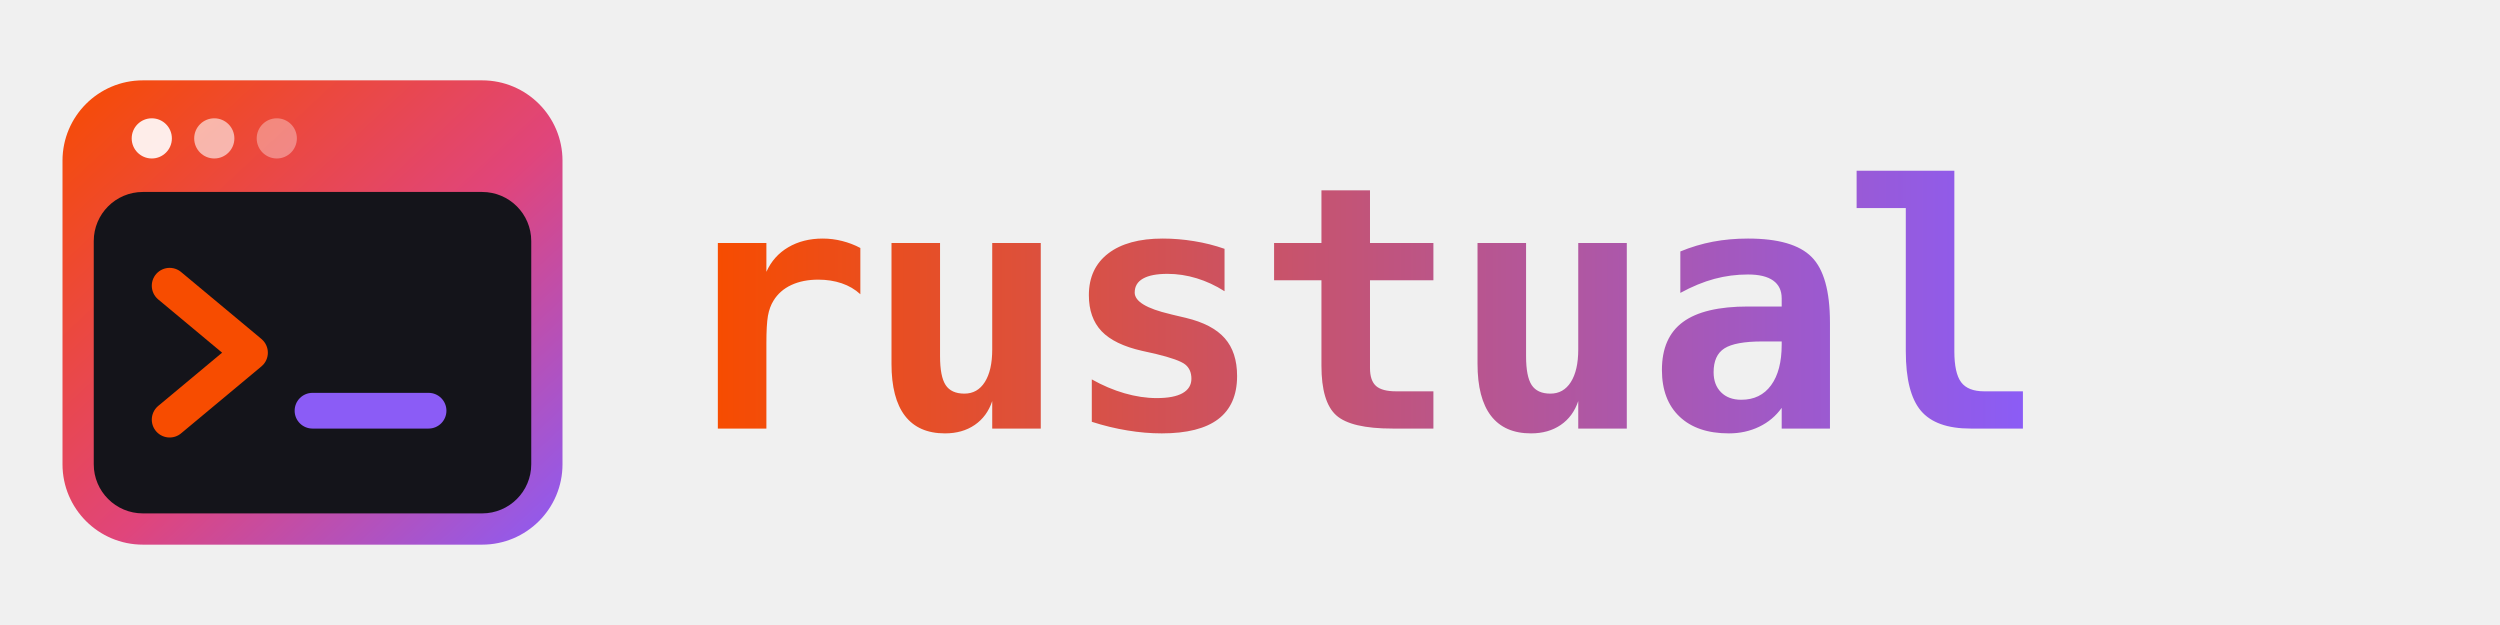
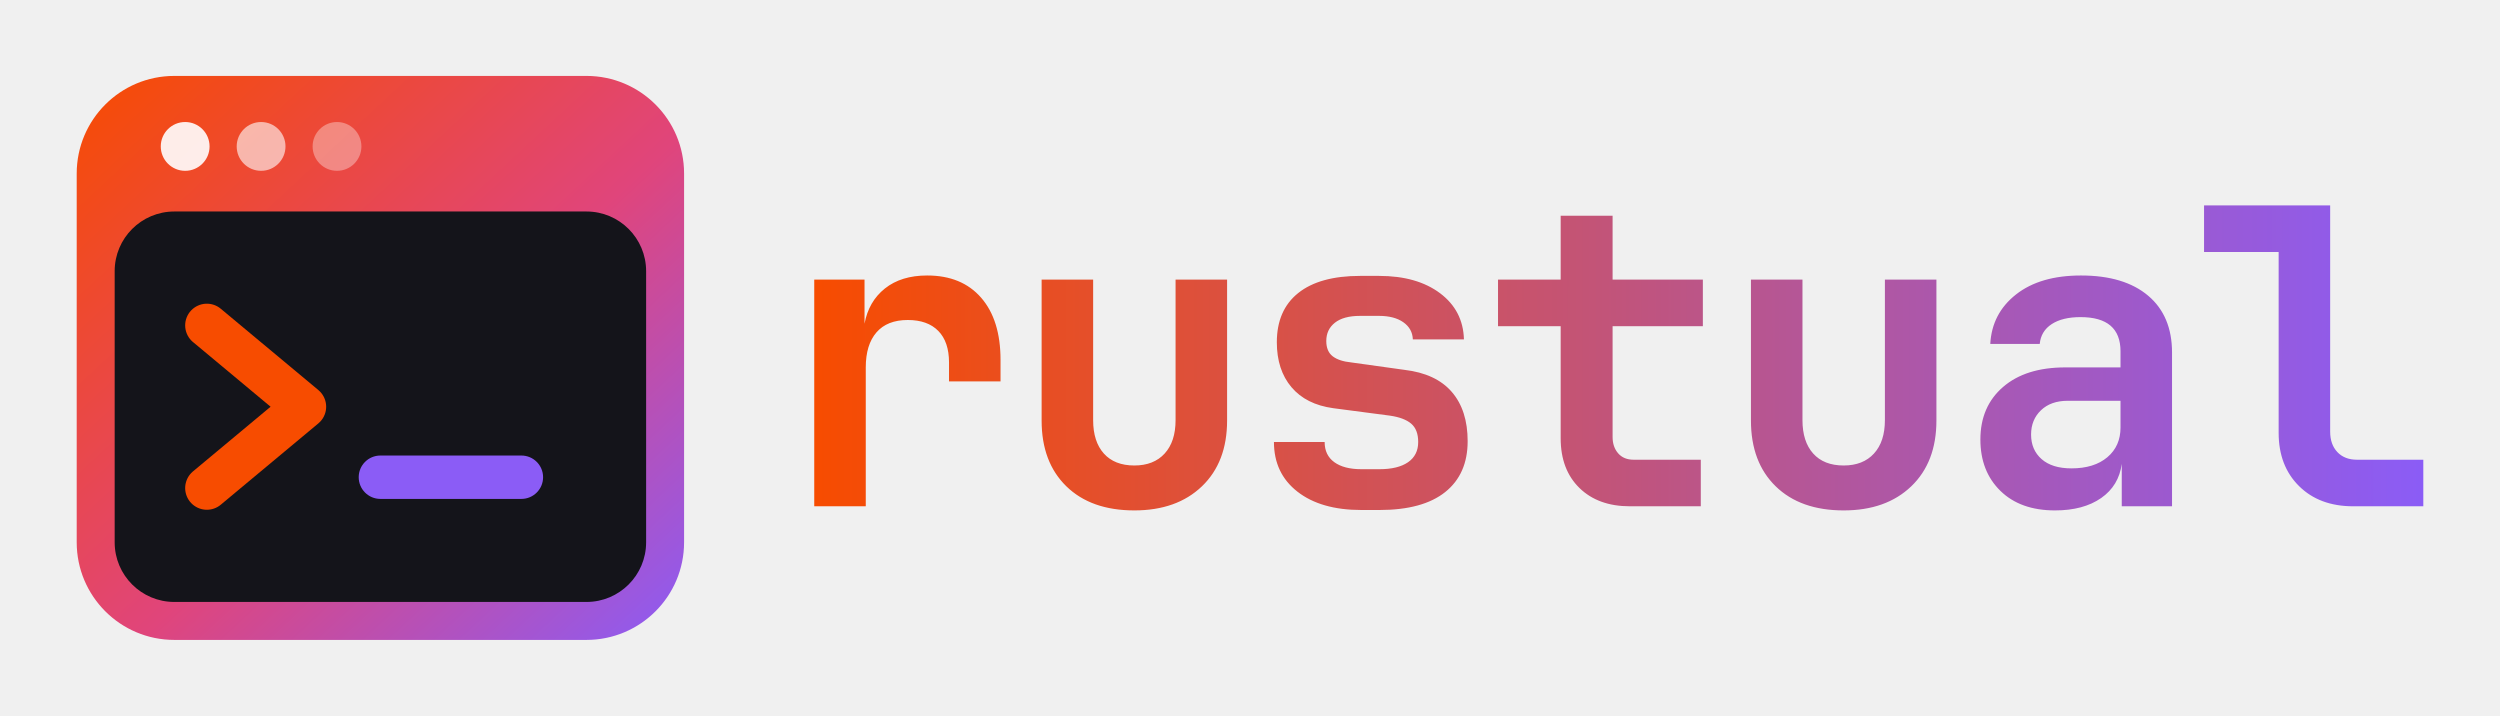
- <svg xmlns="http://www.w3.org/2000/svg" width="560" height="140" viewBox="0 0 560 140" role="img" aria-label="rustual">
+ <svg xmlns="http://www.w3.org/2000/svg" width="461" height="132" viewBox="0 0 460.71 132.00" role="img" aria-label="rustual">
  <defs>
-     <linearGradient id="g" x1="0" y1="0" x2="1" y2="1">
+     <linearGradient id="mark" x1="0" y1="0" x2="1" y2="1">
      <stop offset="0" stop-color="#F74C00" />
      <stop offset="0.55" stop-color="#E0457B" />
      <stop offset="1" stop-color="#8B5CF6" />
    </linearGradient>
-     <linearGradient id="t" x1="0" y1="0" x2="1" y2="0">
+     <linearGradient id="word" gradientUnits="userSpaceOnUse" x1="7.37" y1="0" x2="304.08" y2="0">
      <stop offset="0" stop-color="#F74C00" />
      <stop offset="1" stop-color="#8B5CF6" />
    </linearGradient>
  </defs>
-   <g transform="translate(14 18)">
-     <rect x="0" y="0" width="112" height="104" rx="18" fill="url(#g)" />
+   <g transform="translate(14 14.00)">
+     <rect x="0" y="0" width="112" height="104" rx="18" fill="url(#mark)" />
    <rect x="7" y="25" width="98" height="72" rx="11" fill="#14141A" />
    <circle cx="20" cy="13" r="4.5" fill="#fff" fill-opacity="0.9" />
    <circle cx="34" cy="13" r="4.5" fill="#fff" fill-opacity="0.6" />
    <circle cx="48" cy="13" r="4.5" fill="#fff" fill-opacity="0.35" />
    <path d="M24 46 L42 61 L24 76" fill="none" stroke="#F74C00" stroke-width="8" stroke-linecap="round" stroke-linejoin="round" />
    <rect x="52" y="70" width="34" height="8" rx="4" fill="#8B5CF6" />
  </g>
-   <text x="150" y="96" font-family="JetBrains Mono, Fira Code, SFMono-Regular, Menlo, Consolas, monospace" font-size="76" font-weight="700" letter-spacing="-2" fill="url(#t)">rustual</text>
+   <g transform="translate(142.63 93.36)">
+     <path fill="url(#word)" d="M7.372 0.0V-41.8H16.644V-33.668Q17.404 -37.772 20.406 -40.166Q23.408 -42.56 28.196 -42.56Q34.58 -42.56 38.152 -38.456Q41.724 -34.352 41.724 -26.98V-23.028H32.224V-26.524Q32.224 -30.324 30.248 -32.338Q28.272 -34.352 24.624 -34.352Q20.824 -34.352 18.848 -32.072Q16.872 -29.792 16.872 -25.612V0.0ZM66.4 0.76Q58.42 0.76 53.86 -3.686Q49.3 -8.132 49.3 -15.808V-41.8H58.8V-15.884Q58.8 -11.932 60.776 -9.728Q62.752 -7.524 66.4 -7.524Q69.972 -7.524 71.986 -9.728Q74.0 -11.932 74.0 -15.884V-41.8H83.5V-15.808Q83.5 -8.132 78.864 -3.686Q74.228 0.76 66.4 0.76ZM108.252 0.684Q100.804 0.684 96.472 -2.698Q92.14 -6.08 92.14 -11.856H101.488Q101.488 -9.424 103.274 -8.132Q105.06 -6.84 108.252 -6.84H111.596Q115.016 -6.84 116.878 -8.132Q118.74 -9.424 118.74 -11.856Q118.74 -14.136 117.448 -15.238Q116.156 -16.34 113.496 -16.72L103.084 -18.088Q98.068 -18.772 95.37 -21.964Q92.672 -25.156 92.672 -30.248Q92.672 -36.176 96.624 -39.33Q100.576 -42.484 108.024 -42.484H111.52Q118.512 -42.484 122.768 -39.292Q127.024 -36.1 127.176 -30.78H117.752Q117.676 -32.756 116.004 -33.934Q114.332 -35.112 111.52 -35.112H108.024Q104.984 -35.112 103.388 -33.858Q101.792 -32.604 101.792 -30.476Q101.792 -28.576 102.97 -27.664Q104.148 -26.752 106.428 -26.524L116.232 -25.156Q122.008 -24.472 124.934 -21.09Q127.86 -17.708 127.86 -12.008Q127.86 -5.928 123.718 -2.622Q119.576 0.684 111.596 0.684ZM157.78 0.0Q151.928 0.0 148.47 -3.382Q145.012 -6.764 145.012 -12.54V-33.212H133.46V-41.8H145.012V-53.58H154.588V-41.8H171.232V-33.212H154.588V-12.768Q154.588 -10.944 155.614 -9.766Q156.64 -8.588 158.464 -8.588H170.852V0.0ZM197.2 0.76Q189.22 0.76 184.66 -3.686Q180.1 -8.132 180.1 -15.808V-41.8H189.6V-15.884Q189.6 -11.932 191.576 -9.728Q193.552 -7.524 197.2 -7.524Q200.772 -7.524 202.786 -9.728Q204.8 -11.932 204.8 -15.884V-41.8H214.3V-15.808Q214.3 -8.132 209.664 -3.686Q205.028 0.76 197.2 0.76ZM236.164 0.76Q229.78 0.76 226.094 -2.85Q222.408 -6.46 222.408 -12.312Q222.408 -18.392 226.588 -22.002Q230.768 -25.612 238.064 -25.612H248.248V-28.576Q248.248 -34.884 240.876 -34.884Q237.532 -34.884 235.556 -33.592Q233.58 -32.3 233.352 -29.944H224.232Q224.536 -35.568 228.982 -39.064Q233.428 -42.56 240.952 -42.56Q248.932 -42.56 253.34 -38.836Q257.748 -35.112 257.748 -28.348V0.0H248.476V-7.828Q247.944 -3.8 244.676 -1.52Q241.408 0.76 236.164 0.76ZM239.204 -6.992Q243.384 -6.992 245.816 -9.044Q248.248 -11.096 248.248 -14.516V-19.456H238.52Q235.404 -19.456 233.58 -17.708Q231.756 -15.96 231.756 -13.224Q231.756 -10.412 233.694 -8.702Q235.632 -6.992 239.204 -6.992ZM291.164 0.0Q284.932 0.0 281.17 -3.724Q277.408 -7.448 277.408 -13.528V-46.892H263.652V-55.48H286.908V-13.756Q286.908 -11.4 288.238 -9.994Q289.568 -8.588 291.848 -8.588H304.084V0.0Z" />
+   </g>
</svg>
